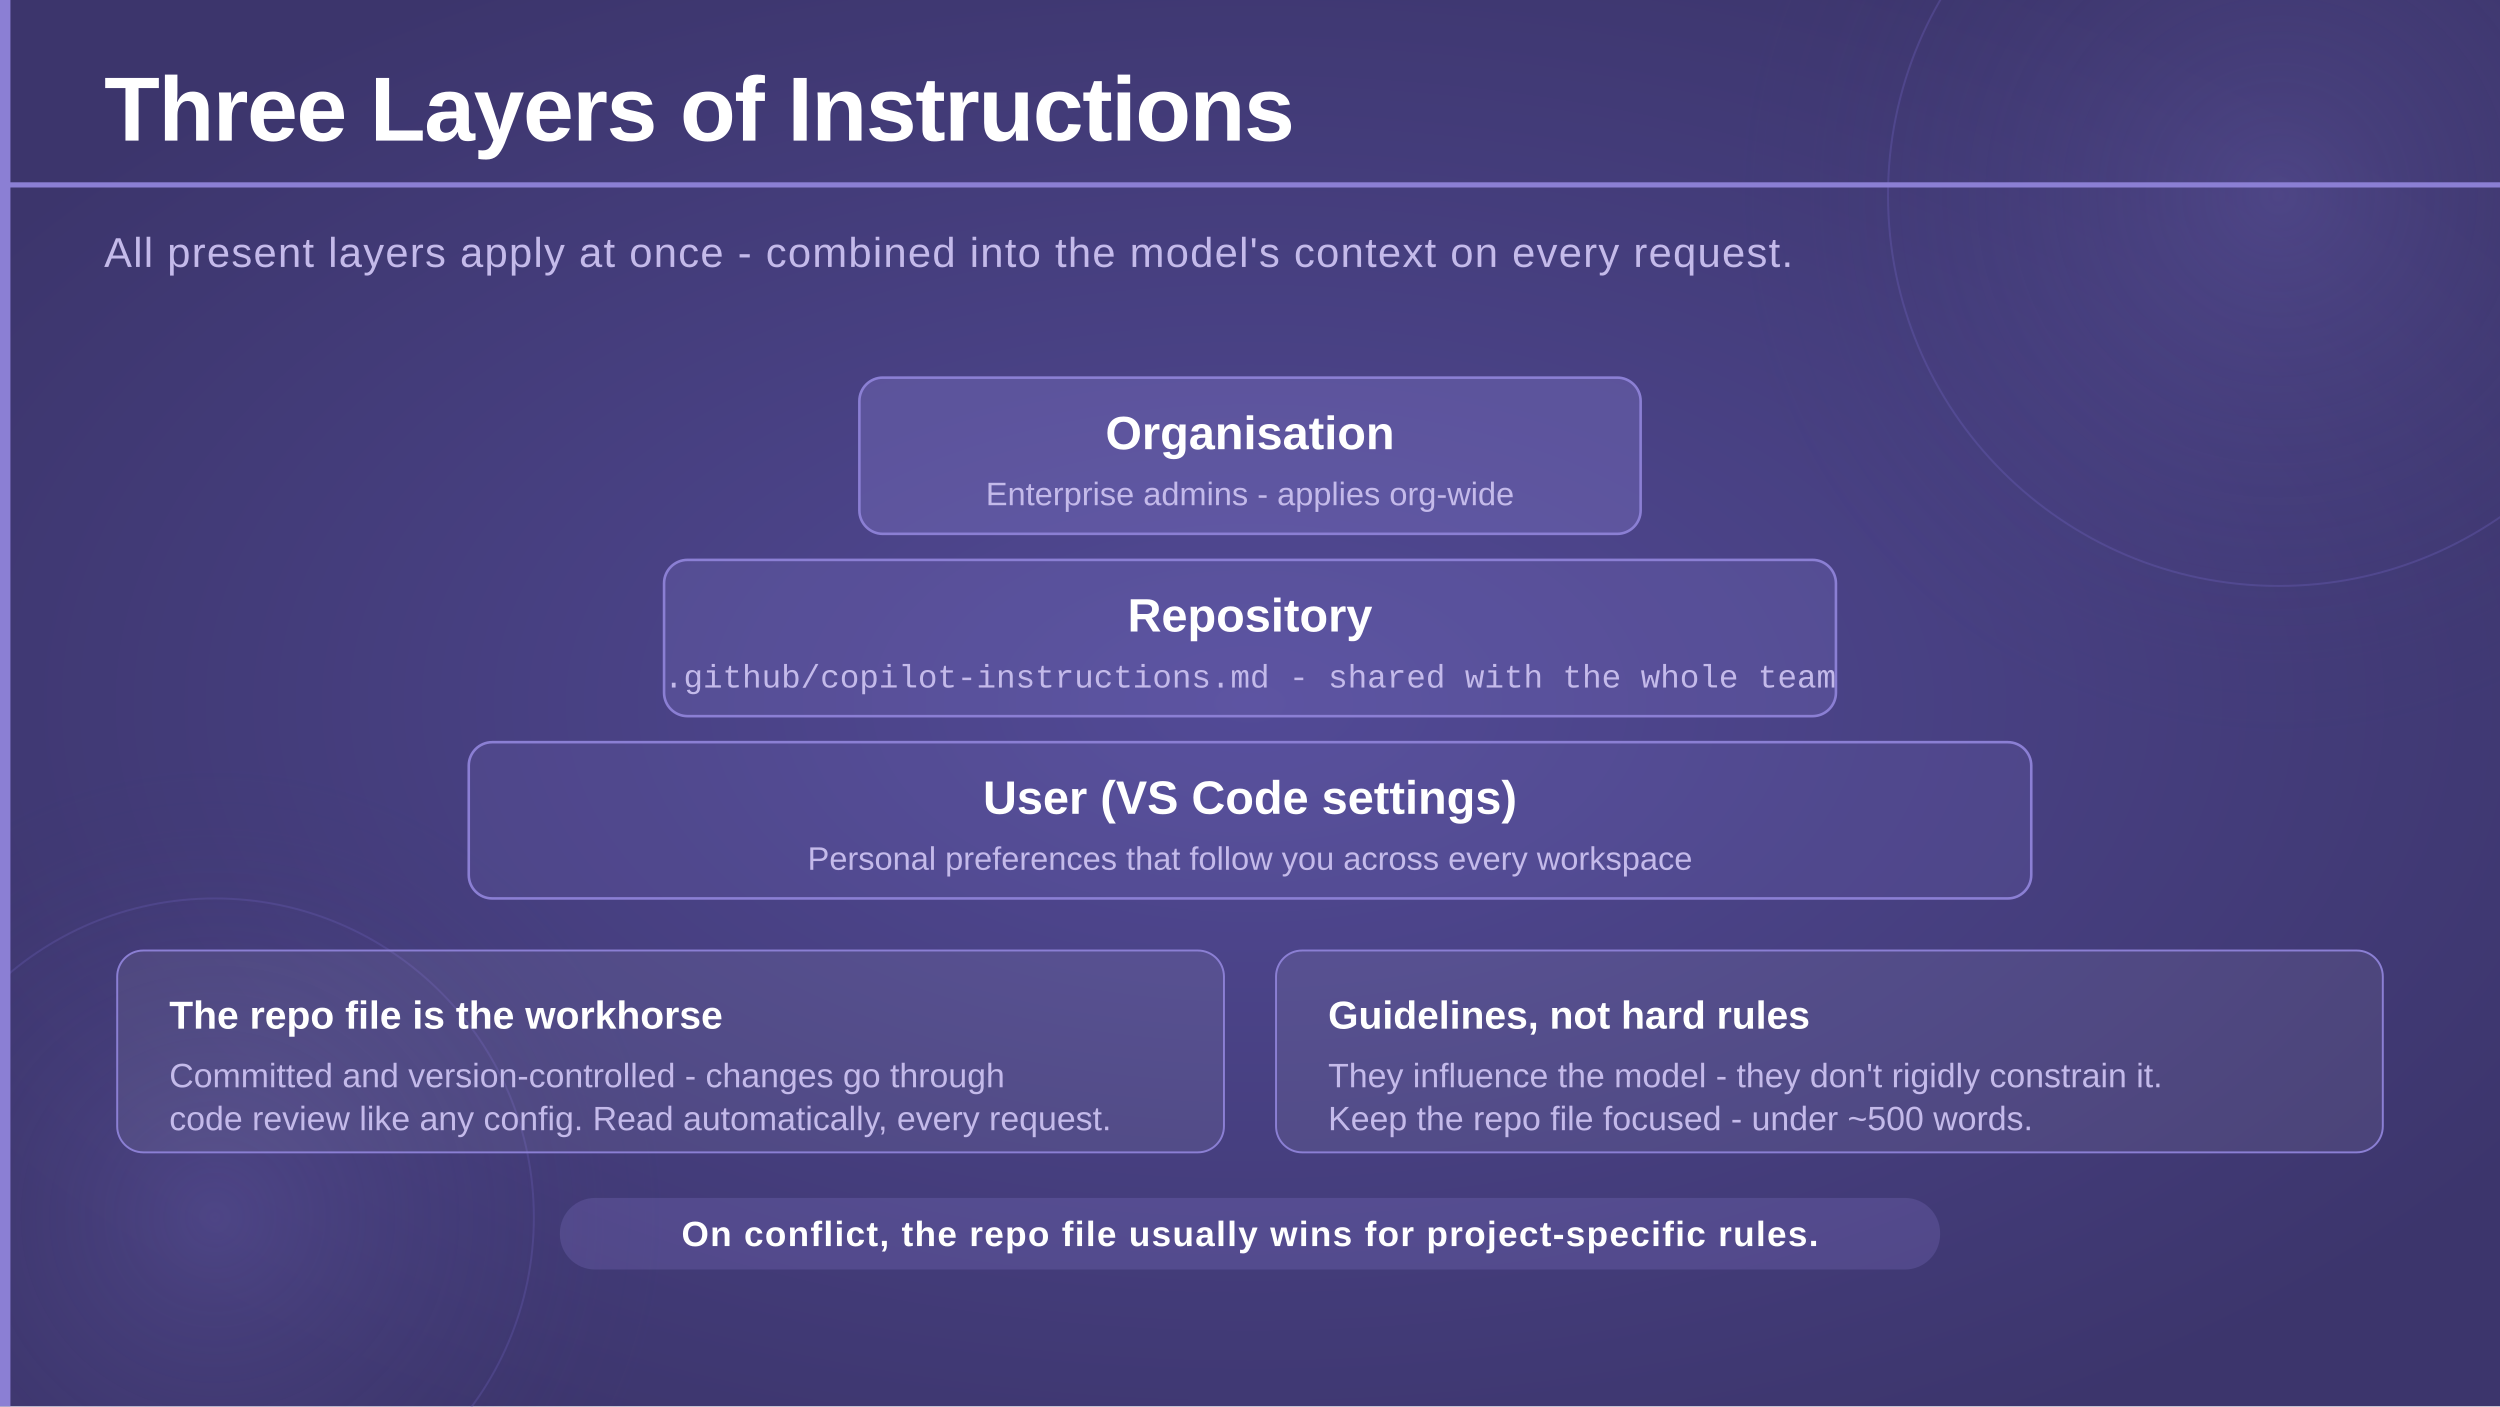
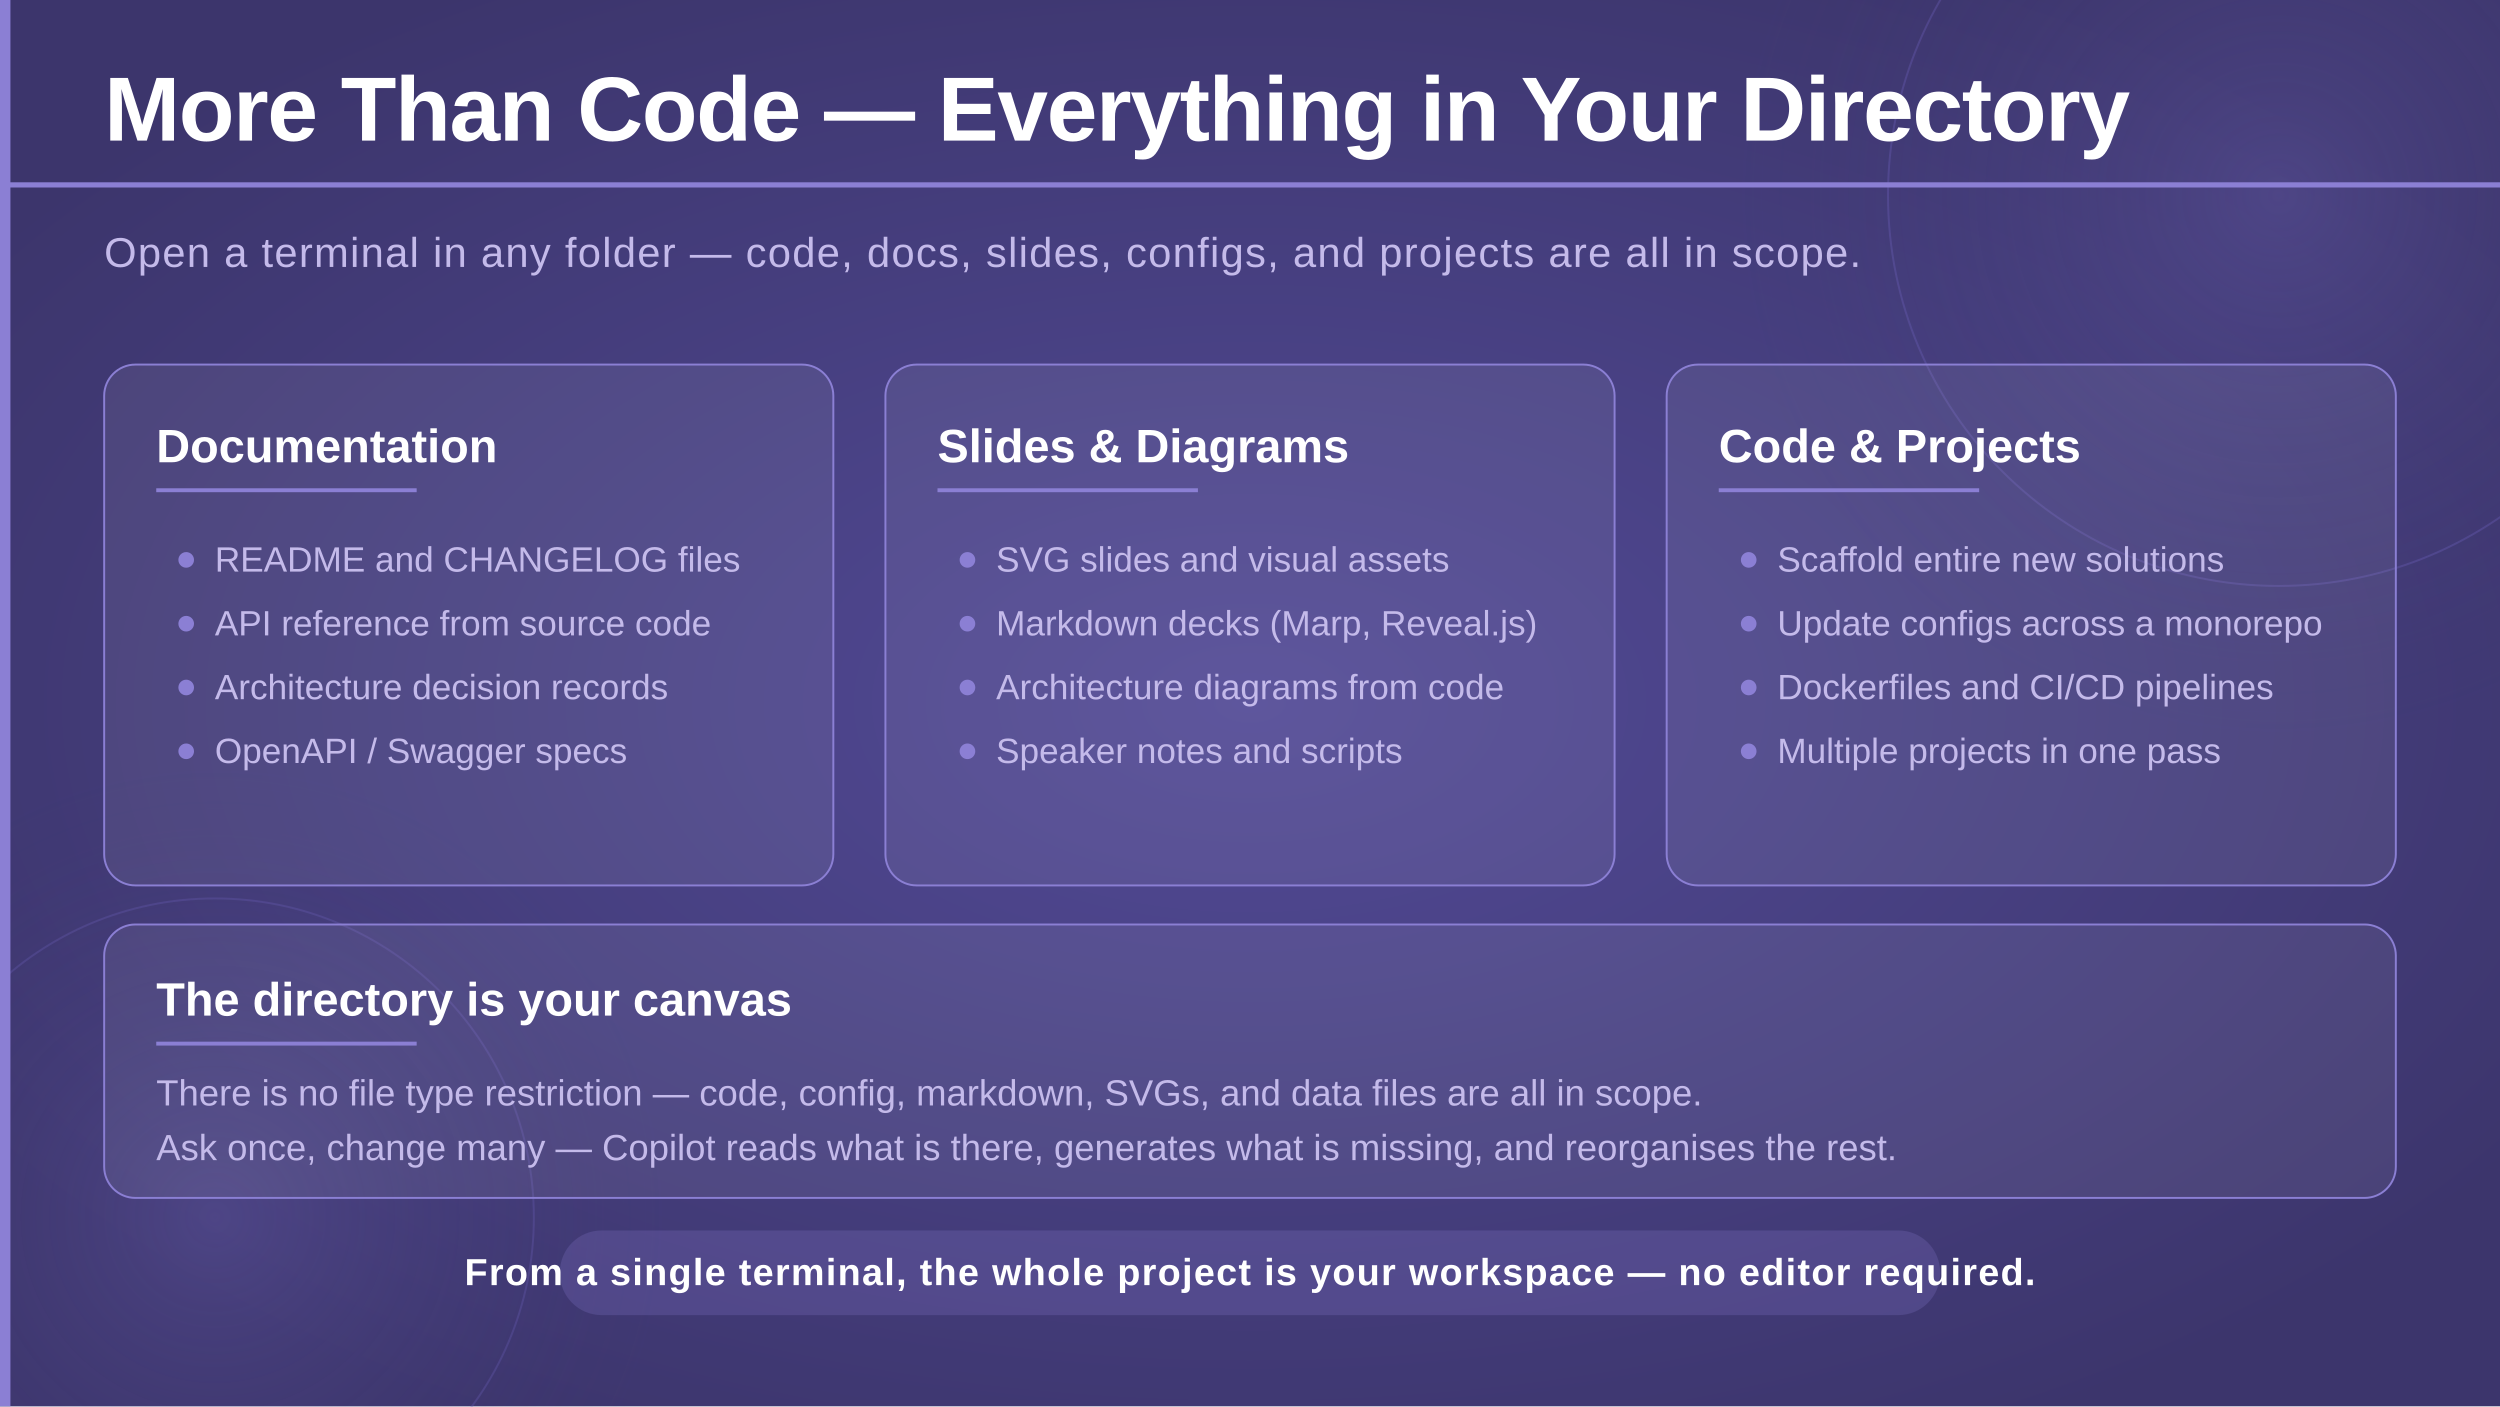
<svg xmlns="http://www.w3.org/2000/svg" viewBox="0 0 1920 1080" width="1920" height="1080">
  <defs>
    <radialGradient id="bgGlow" cx="50%" cy="50%" r="60%">
      <stop offset="0%" stop-color="#524a96" stop-opacity="1" />
      <stop offset="100%" stop-color="#3c356c" stop-opacity="1" />
    </radialGradient>
    <radialGradient id="circleGlow" cx="50%" cy="50%" r="50%">
      <stop offset="0%" stop-color="#7c70c8" stop-opacity="0.25" />
      <stop offset="100%" stop-color="#3c356c" stop-opacity="0" />
    </radialGradient>
  </defs>
  <rect width="1920" height="1080" fill="url(#bgGlow)" />
  <circle cx="1750" cy="150" r="420" fill="url(#circleGlow)" />
  <circle cx="1750" cy="150" r="300" fill="none" stroke="#6a5fb8" stroke-width="1.5" opacity="0.35" />
  <circle cx="165" cy="935" r="350" fill="url(#circleGlow)" />
  <circle cx="165" cy="935" r="245" fill="none" stroke="#6a5fb8" stroke-width="1.5" opacity="0.3" />
  <rect x="0" y="0" width="8" height="1080" fill="#8b7fd4" />
-   <text x="80" y="108" font-family="'Segoe UI', 'Helvetica Neue', Arial, sans-serif" font-size="70" font-weight="700" fill="#ffffff" letter-spacing="-1">Three Layers of Instructions</text>
+   <text x="80" y="108" font-family="'Segoe UI', 'Helvetica Neue', Arial, sans-serif" font-size="70" font-weight="700" fill="#ffffff" letter-spacing="-1">More Than Code — Everything in Your Directory</text>
  <rect x="0" y="140" width="1920" height="4" fill="#8b7fd4" />
  <text x="80" y="205" font-family="'Segoe UI', 'Helvetica Neue', Arial, sans-serif" font-size="32" font-weight="300" fill="#c4baea" letter-spacing="1">
-     All present layers apply at once - combined into the model's context on every request.
+     Open a terminal in any folder — code, docs, slides, configs, and projects are all in scope.
  </text>
-   <rect x="660" y="290" width="600" height="120" rx="18" fill="#8b7fd4" fill-opacity="0.30" stroke="#8b7fd4" stroke-width="2" />
-   <text x="960" y="345" text-anchor="middle" font-family="'Segoe UI', 'Helvetica Neue', Arial, sans-serif" font-size="36" font-weight="700" fill="#ffffff">Organisation</text>
-   <text x="960" y="388" text-anchor="middle" font-family="'Segoe UI', 'Helvetica Neue', Arial, sans-serif" font-size="25" font-weight="300" fill="#c4baea">Enterprise admins - applies org-wide</text>
-   <rect x="510" y="430" width="900" height="120" rx="18" fill="#8b7fd4" fill-opacity="0.20" stroke="#8b7fd4" stroke-width="2" />
-   <text x="960" y="485" text-anchor="middle" font-family="'Segoe UI', 'Helvetica Neue', Arial, sans-serif" font-size="36" font-weight="700" fill="#ffffff">Repository</text>
-   <text x="960" y="528" text-anchor="middle" font-family="'Consolas', 'Courier New', monospace" font-size="25" font-weight="300" fill="#c4baea">.github/copilot-instructions.md - shared with the whole team</text>
-   <rect x="360" y="570" width="1200" height="120" rx="18" fill="#8b7fd4" fill-opacity="0.12" stroke="#8b7fd4" stroke-width="2" />
-   <text x="960" y="625" text-anchor="middle" font-family="'Segoe UI', 'Helvetica Neue', Arial, sans-serif" font-size="36" font-weight="700" fill="#ffffff">User (VS Code settings)</text>
-   <text x="960" y="668" text-anchor="middle" font-family="'Segoe UI', 'Helvetica Neue', Arial, sans-serif" font-size="25" font-weight="300" fill="#c4baea">Personal preferences that follow you across every workspace</text>
-   <rect x="90" y="730" width="850" height="155" rx="20" fill="#ffffff" fill-opacity="0.07" stroke="#8b7fd4" stroke-width="1.5" />
-   <text x="130" y="790" font-family="'Segoe UI', 'Helvetica Neue', Arial, sans-serif" font-size="30" font-weight="700" fill="#ffffff">The repo file is the workhorse</text>
-   <text x="130" y="835" font-family="'Segoe UI', 'Helvetica Neue', Arial, sans-serif" font-size="26" font-weight="300" fill="#c4baea">Committed and version-controlled - changes go through</text>
-   <text x="130" y="868" font-family="'Segoe UI', 'Helvetica Neue', Arial, sans-serif" font-size="26" font-weight="300" fill="#c4baea">code review like any config. Read automatically, every request.</text>
-   <rect x="980" y="730" width="850" height="155" rx="20" fill="#ffffff" fill-opacity="0.07" stroke="#8b7fd4" stroke-width="1.5" />
-   <text x="1020" y="790" font-family="'Segoe UI', 'Helvetica Neue', Arial, sans-serif" font-size="30" font-weight="700" fill="#ffffff">Guidelines, not hard rules</text>
-   <text x="1020" y="835" font-family="'Segoe UI', 'Helvetica Neue', Arial, sans-serif" font-size="26" font-weight="300" fill="#c4baea">They influence the model - they don't rigidly constrain it.</text>
-   <text x="1020" y="868" font-family="'Segoe UI', 'Helvetica Neue', Arial, sans-serif" font-size="26" font-weight="300" fill="#c4baea">Keep the repo file focused - under ~500 words.</text>
-   <rect x="430" y="920" width="1060" height="55" rx="27" fill="#8b7fd4" opacity="0.22" />
-   <text x="960" y="957" text-anchor="middle" font-family="'Segoe UI', 'Helvetica Neue', Arial, sans-serif" font-size="27" font-weight="600" fill="#ffffff" letter-spacing="1">On conflict, the repo file usually wins for project-specific rules.</text>
+   <rect x="80" y="280" width="560" height="400" rx="24" fill="#ffffff" fill-opacity="0.07" stroke="#8b7fd4" stroke-width="1.5" />
+   <text x="120" y="355" font-family="'Segoe UI', 'Helvetica Neue', Arial, sans-serif" font-size="36" font-weight="700" fill="#ffffff">Documentation</text>
+   <rect x="120" y="375" width="200" height="3" fill="#8b7fd4" />
+   <circle cx="143" cy="430" r="6" fill="#8b7fd4" />
+   <text x="165" y="439" font-family="'Segoe UI', 'Helvetica Neue', Arial, sans-serif" font-size="27" font-weight="300" fill="#c4baea">README and CHANGELOG files</text>
+   <circle cx="143" cy="479" r="6" fill="#8b7fd4" />
+   <text x="165" y="488" font-family="'Segoe UI', 'Helvetica Neue', Arial, sans-serif" font-size="27" font-weight="300" fill="#c4baea">API reference from source code</text>
+   <circle cx="143" cy="528" r="6" fill="#8b7fd4" />
+   <text x="165" y="537" font-family="'Segoe UI', 'Helvetica Neue', Arial, sans-serif" font-size="27" font-weight="300" fill="#c4baea">Architecture decision records</text>
+   <circle cx="143" cy="577" r="6" fill="#8b7fd4" />
+   <text x="165" y="586" font-family="'Segoe UI', 'Helvetica Neue', Arial, sans-serif" font-size="27" font-weight="300" fill="#c4baea">OpenAPI / Swagger specs</text>
+   <rect x="680" y="280" width="560" height="400" rx="24" fill="#ffffff" fill-opacity="0.07" stroke="#8b7fd4" stroke-width="1.5" />
+   <text x="720" y="355" font-family="'Segoe UI', 'Helvetica Neue', Arial, sans-serif" font-size="36" font-weight="700" fill="#ffffff">Slides &amp; Diagrams</text>
+   <rect x="720" y="375" width="200" height="3" fill="#8b7fd4" />
+   <circle cx="743" cy="430" r="6" fill="#8b7fd4" />
+   <text x="765" y="439" font-family="'Segoe UI', 'Helvetica Neue', Arial, sans-serif" font-size="27" font-weight="300" fill="#c4baea">SVG slides and visual assets</text>
+   <circle cx="743" cy="479" r="6" fill="#8b7fd4" />
+   <text x="765" y="488" font-family="'Segoe UI', 'Helvetica Neue', Arial, sans-serif" font-size="27" font-weight="300" fill="#c4baea">Markdown decks (Marp, Reveal.js)</text>
+   <circle cx="743" cy="528" r="6" fill="#8b7fd4" />
+   <text x="765" y="537" font-family="'Segoe UI', 'Helvetica Neue', Arial, sans-serif" font-size="27" font-weight="300" fill="#c4baea">Architecture diagrams from code</text>
+   <circle cx="743" cy="577" r="6" fill="#8b7fd4" />
+   <text x="765" y="586" font-family="'Segoe UI', 'Helvetica Neue', Arial, sans-serif" font-size="27" font-weight="300" fill="#c4baea">Speaker notes and scripts</text>
+   <rect x="1280" y="280" width="560" height="400" rx="24" fill="#ffffff" fill-opacity="0.07" stroke="#8b7fd4" stroke-width="1.5" />
+   <text x="1320" y="355" font-family="'Segoe UI', 'Helvetica Neue', Arial, sans-serif" font-size="36" font-weight="700" fill="#ffffff">Code &amp; Projects</text>
+   <rect x="1320" y="375" width="200" height="3" fill="#8b7fd4" />
+   <circle cx="1343" cy="430" r="6" fill="#8b7fd4" />
+   <text x="1365" y="439" font-family="'Segoe UI', 'Helvetica Neue', Arial, sans-serif" font-size="27" font-weight="300" fill="#c4baea">Scaffold entire new solutions</text>
+   <circle cx="1343" cy="479" r="6" fill="#8b7fd4" />
+   <text x="1365" y="488" font-family="'Segoe UI', 'Helvetica Neue', Arial, sans-serif" font-size="27" font-weight="300" fill="#c4baea">Update configs across a monorepo</text>
+   <circle cx="1343" cy="528" r="6" fill="#8b7fd4" />
+   <text x="1365" y="537" font-family="'Segoe UI', 'Helvetica Neue', Arial, sans-serif" font-size="27" font-weight="300" fill="#c4baea">Dockerfiles and CI/CD pipelines</text>
+   <circle cx="1343" cy="577" r="6" fill="#8b7fd4" />
+   <text x="1365" y="586" font-family="'Segoe UI', 'Helvetica Neue', Arial, sans-serif" font-size="27" font-weight="300" fill="#c4baea">Multiple projects in one pass</text>
+   <rect x="80" y="710" width="1760" height="210" rx="24" fill="#ffffff" fill-opacity="0.07" stroke="#8b7fd4" stroke-width="1.5" />
+   <text x="120" y="780" font-family="'Segoe UI', 'Helvetica Neue', Arial, sans-serif" font-size="36" font-weight="700" fill="#ffffff">The directory is your canvas</text>
+   <rect x="120" y="800" width="200" height="3" fill="#8b7fd4" />
+   <text x="120" y="849" font-family="'Segoe UI', 'Helvetica Neue', Arial, sans-serif" font-size="28" font-weight="300" fill="#c4baea">There is no file type restriction — code, config, markdown, SVGs, and data files are all in scope.</text>
+   <text x="120" y="891" font-family="'Segoe UI', 'Helvetica Neue', Arial, sans-serif" font-size="28" font-weight="300" fill="#c4baea">Ask once, change many — Copilot reads what is there, generates what is missing, and reorganises the rest.</text>
+   <rect x="430" y="945" width="1060" height="65" rx="32" fill="#8b7fd4" opacity="0.22" />
+   <text x="960" y="987" text-anchor="middle" font-family="'Segoe UI', 'Helvetica Neue', Arial, sans-serif" font-size="29" font-weight="600" fill="#ffffff" letter-spacing="1">From a single terminal, the whole project is your workspace — no editor required.</text>
</svg>
